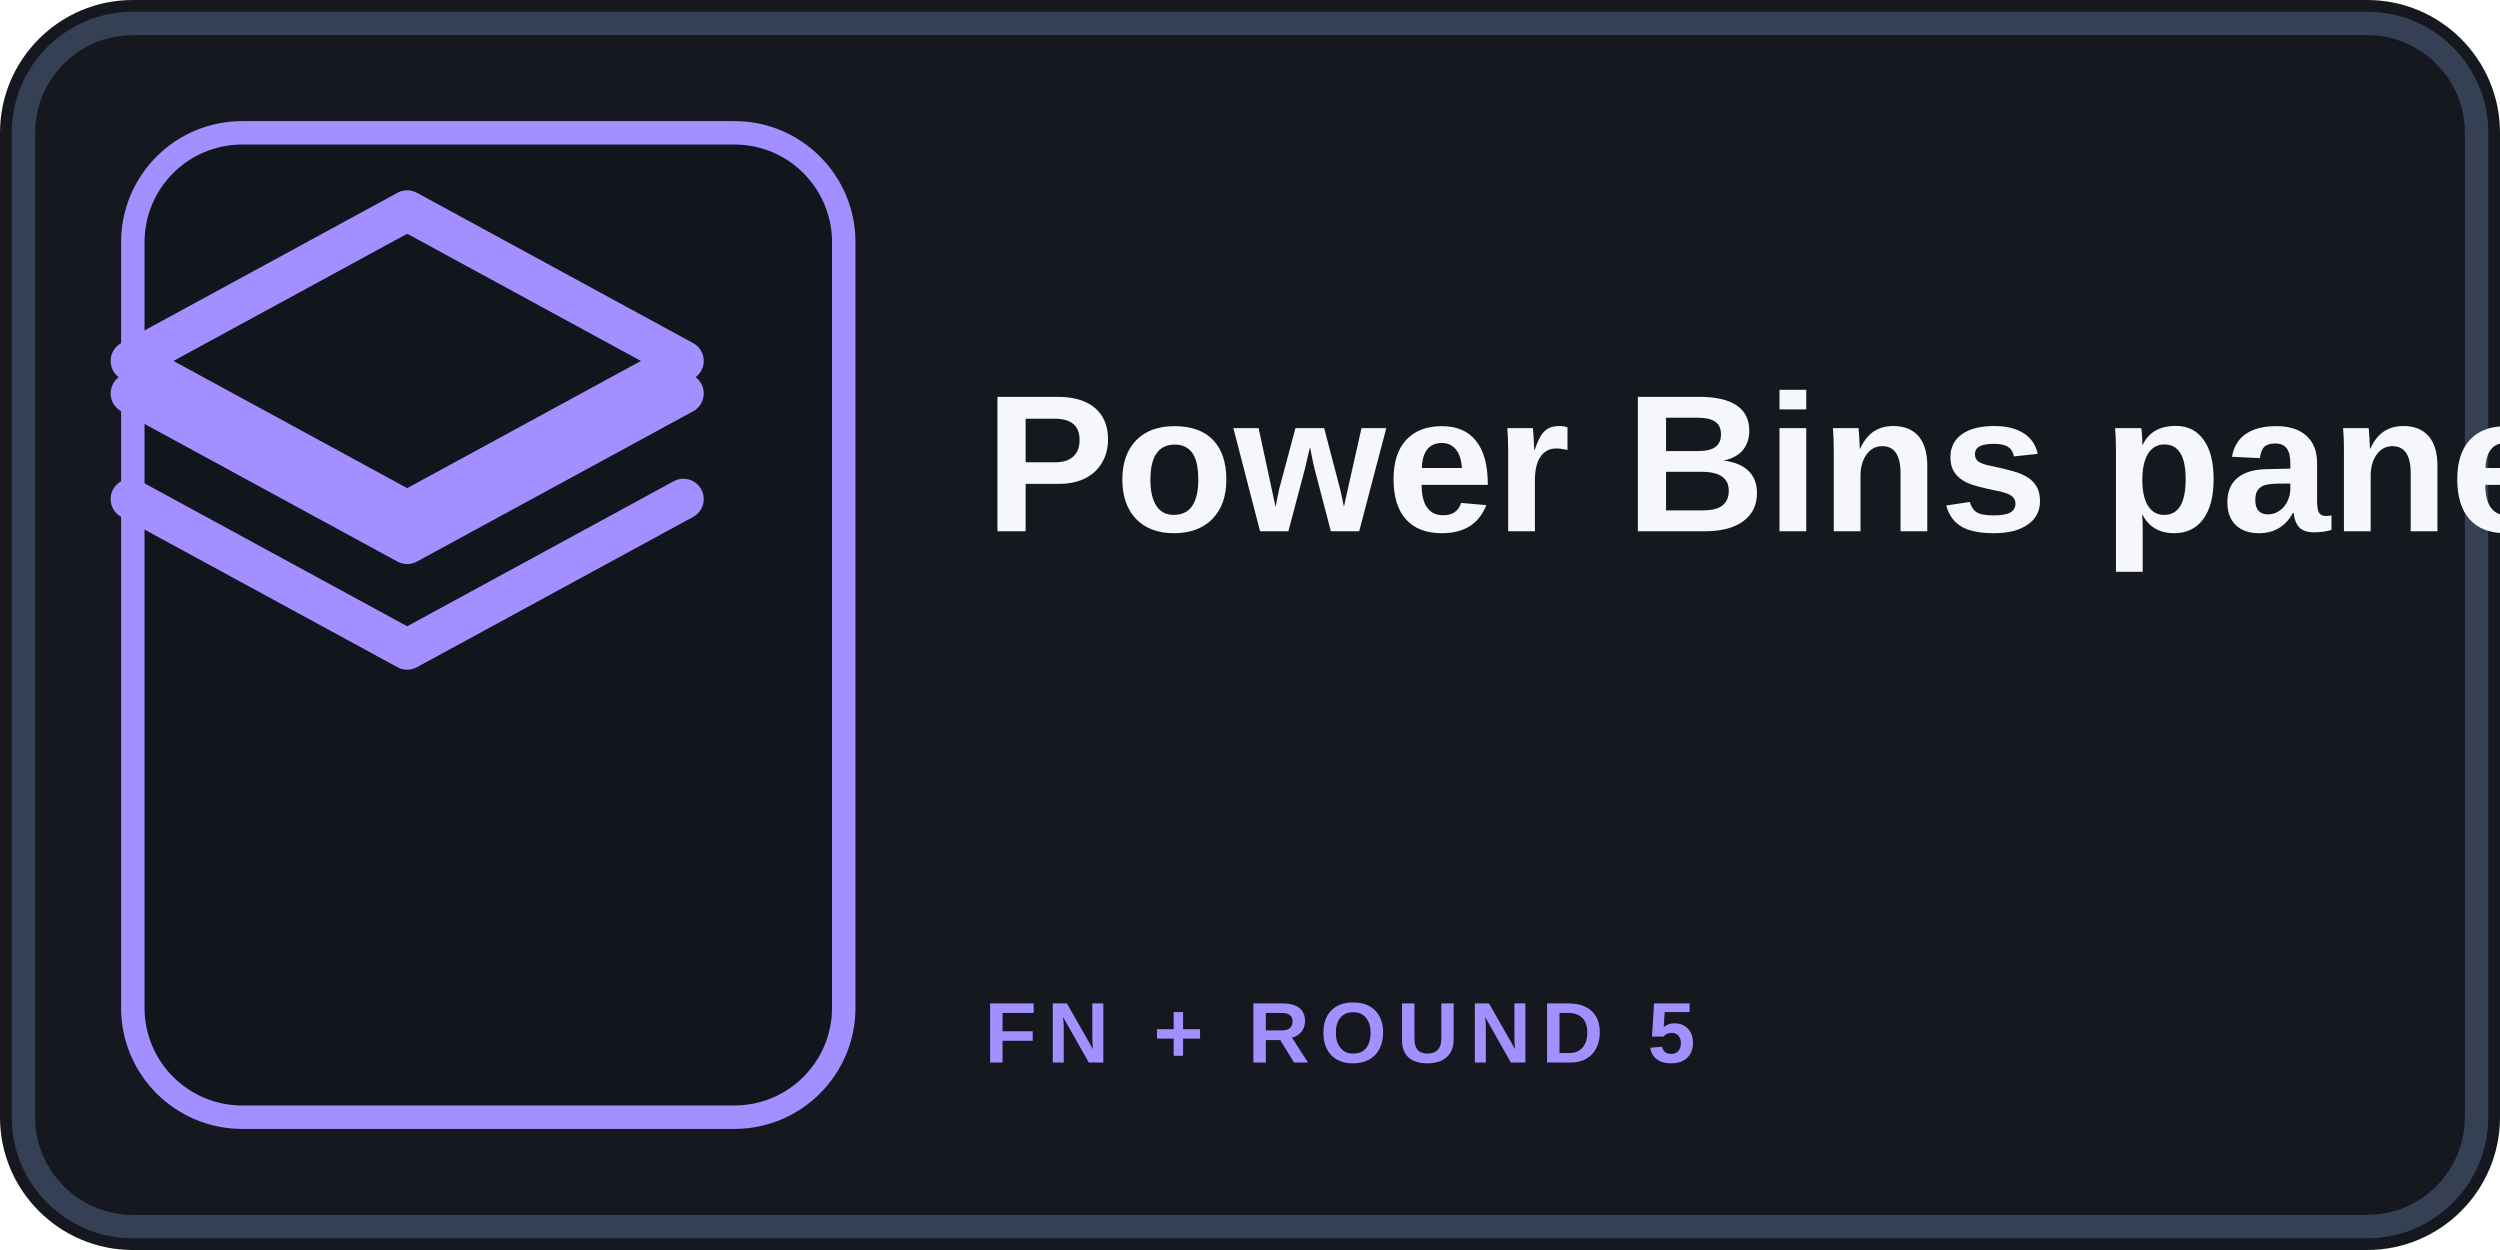
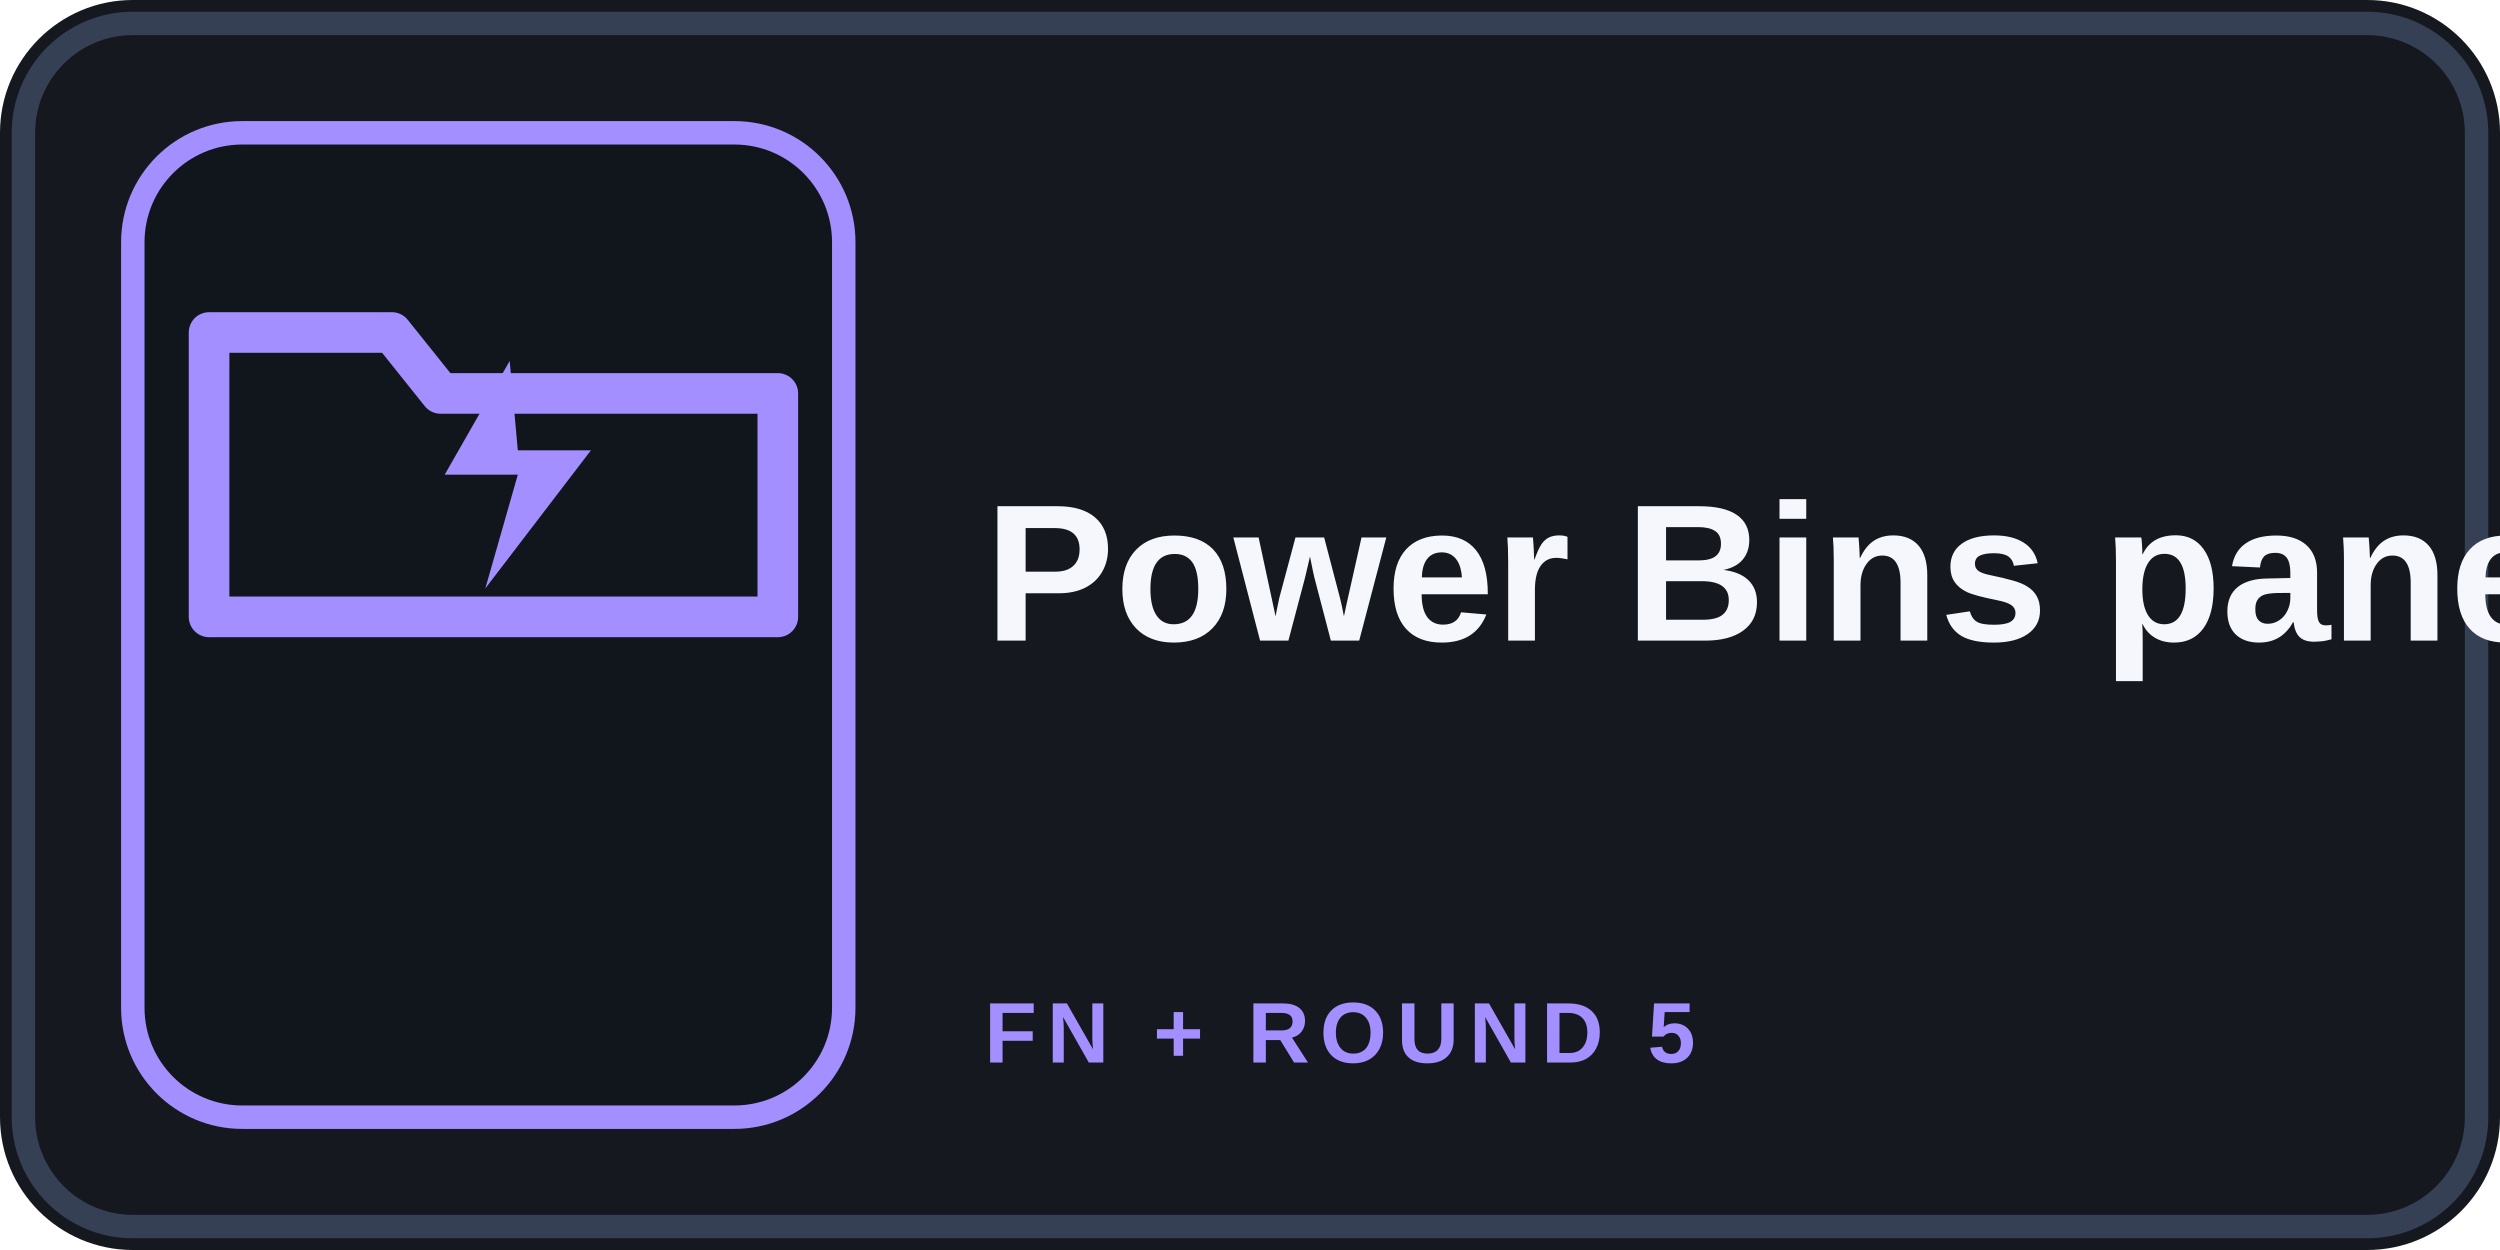
<svg xmlns="http://www.w3.org/2000/svg" width="320" height="160" viewBox="0 0 320 160">
  <rect width="320" height="160" rx="17" fill="#15181E" />
  <rect x="3" y="3" width="314" height="154" rx="14" fill="none" stroke="#364055" stroke-width="3" />
  <rect x="17" y="17" width="91" height="126" rx="14" fill="#11151C" stroke="#A38FFF" stroke-width="3" />
-   <g transform="translate(-3 2) scale(.52)">
-     <path d="M106 48l68 37-68 37-68-37zM38 119l68 37 68-37M38 93l68 37 68-37" stroke="#A38FFF" stroke-width="10" stroke-linecap="round" stroke-linejoin="round" fill="none" />
+   <g transform="translate(7 2) scale(.52)">
+     <path d="M38 78h45l12 15h83v55H38z" stroke="#A38FFF" stroke-width="10" stroke-linecap="round" stroke-linejoin="round" fill="none" />
+     <path d="M112 85l-16 28h18l-8 28 26-34h-18z" fill="#A38FFF" />
  </g>
-   <text x="126" y="68" fill="#F5F7FC" font-family="Arial, Helvetica, sans-serif" font-size="25" font-weight="700">Power Bins panel</text>
+   <text x="126" y="82" fill="#F5F7FC" font-family="Arial, Helvetica, sans-serif" font-size="25" font-weight="700">Power Bins panel</text>
  <text x="126" y="136" fill="#A38FFF" font-family="Arial, Helvetica, sans-serif" font-size="11" font-weight="700" letter-spacing="1.3">FN + ROUND 5</text>
</svg>
